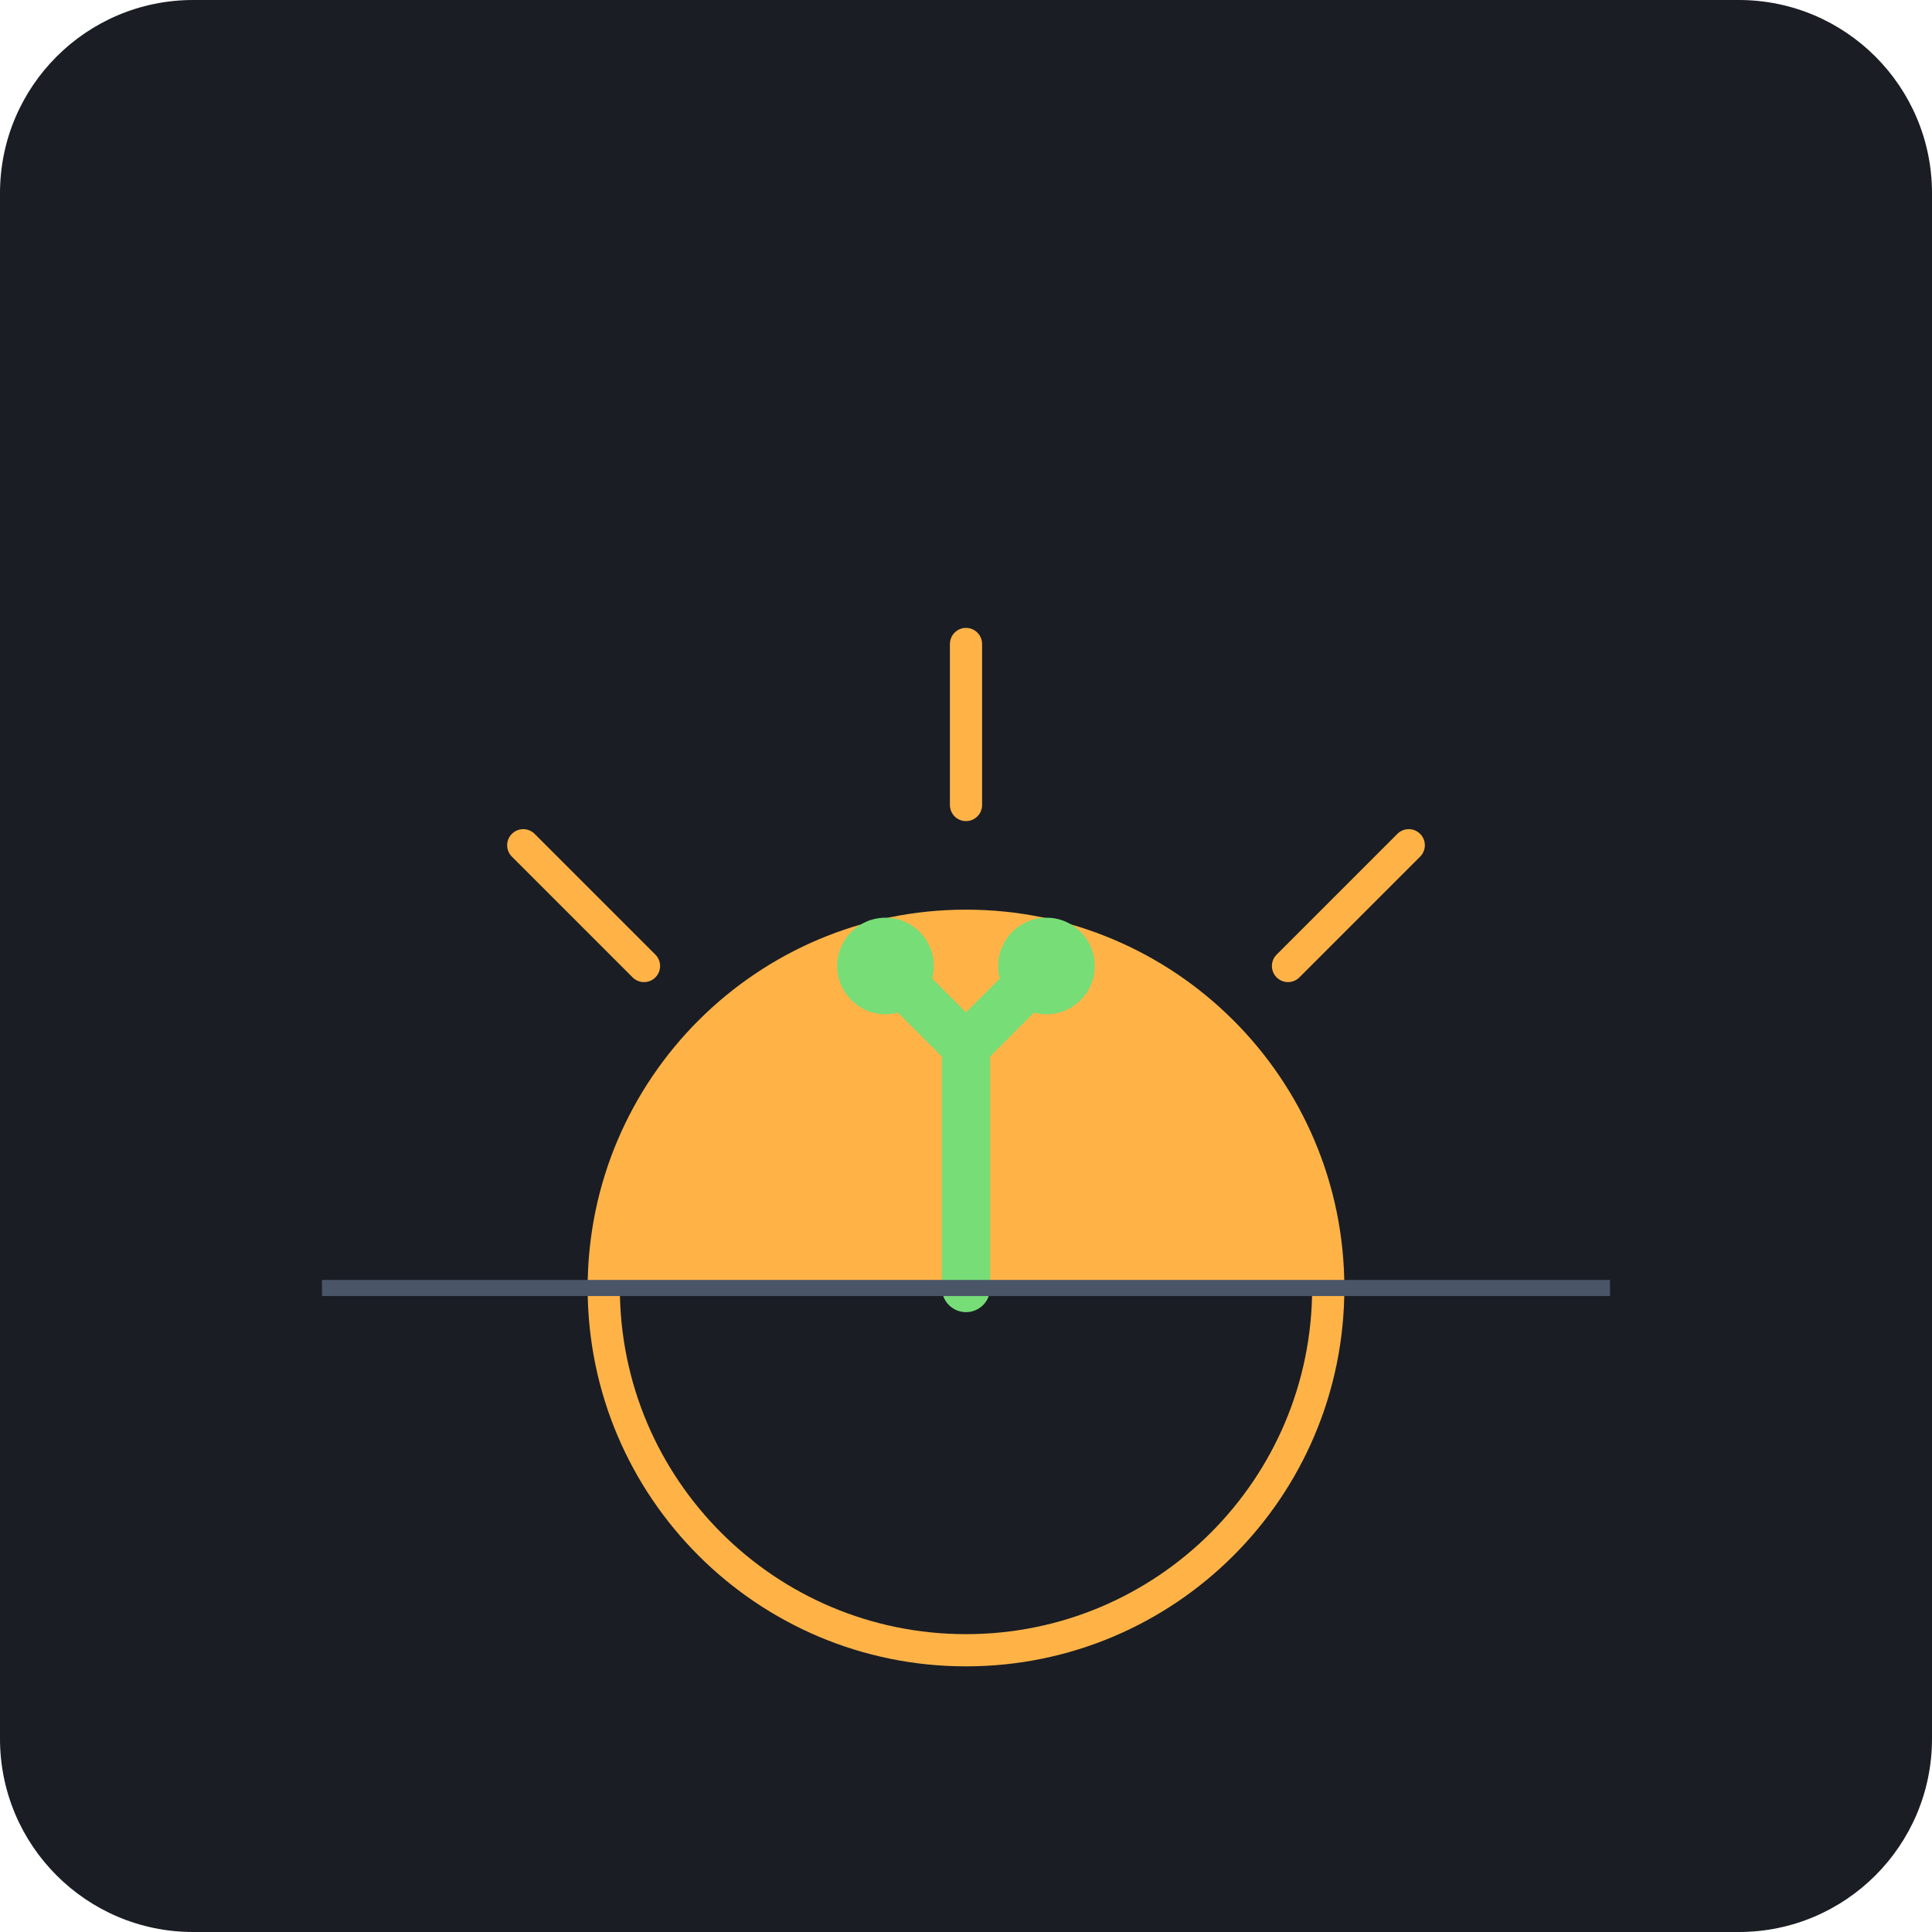
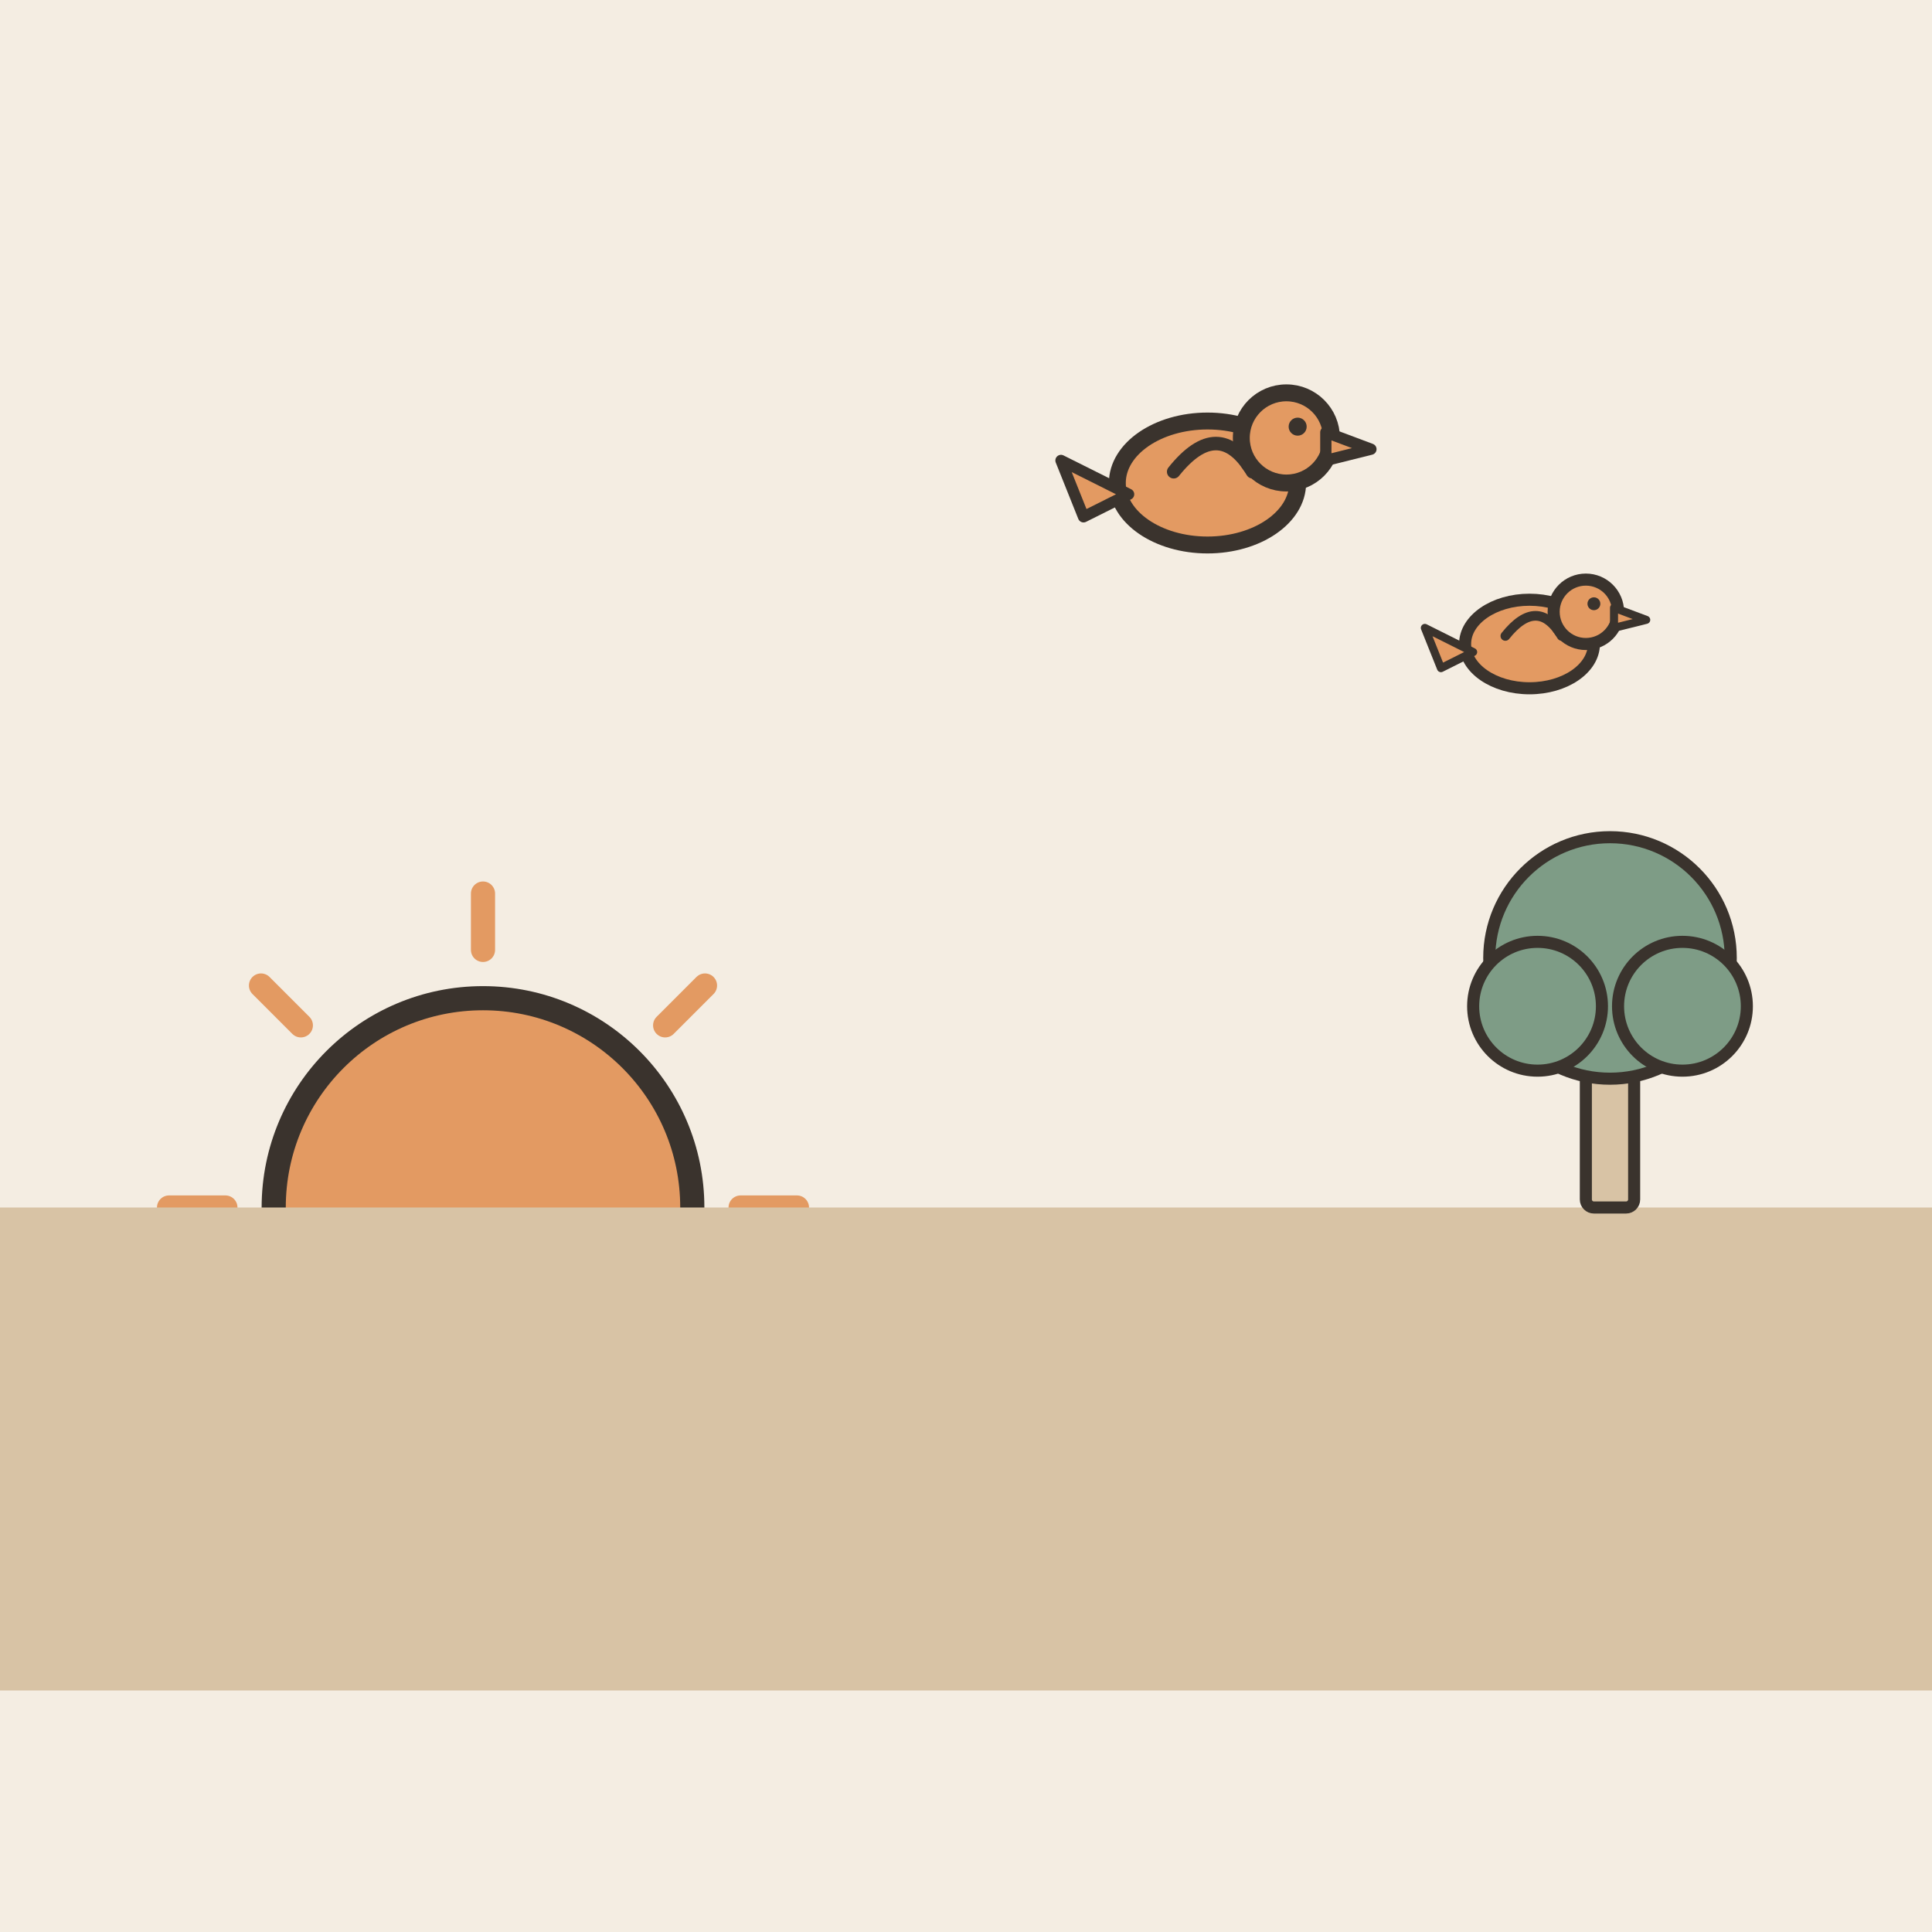
- <svg xmlns="http://www.w3.org/2000/svg" viewBox="0 0 240 240">
-   <rect width="240" height="240" rx="24" fill="#1A1D24" />
-   <circle cx="120" cy="160" r="45" fill="#1A1D24" stroke="#FFB347" stroke-width="4" />
-   <path d="M75 160 A 45 45 0 0 1 165 160" fill="#FFB347" />
-   <line x1="120" y1="100" x2="120" y2="80" stroke="#FFB347" stroke-width="4" stroke-linecap="round" />
-   <line x1="160" y1="120" x2="175" y2="105" stroke="#FFB347" stroke-width="4" stroke-linecap="round" />
-   <line x1="80" y1="120" x2="65" y2="105" stroke="#FFB347" stroke-width="4" stroke-linecap="round" />
-   <path d="M120 160 L120 130 M120 130 L110 120 M120 130 L130 120" stroke="#77DD77" stroke-width="6" stroke-linecap="round" />
-   <circle cx="110" cy="120" r="6" fill="#77DD77" />
-   <circle cx="130" cy="120" r="6" fill="#77DD77" />
-   <line x1="40" y1="160" x2="200" y2="160" stroke="#4A5568" stroke-width="2" />
+ <svg xmlns="http://www.w3.org/2000/svg" viewBox="0 0 240 240" data-style="editorial">
+   <rect width="240" height="240" fill="#F4EDE2" />
+   <path d="M92 150L99 150" stroke="#E39A62" stroke-width="3" stroke-linecap="round" fill="none" />
+   <path d="M82.627 172.627L87.577 177.577" stroke="#E39A62" stroke-width="3" stroke-linecap="round" fill="none" />
+   <path d="M60 182L60 189" stroke="#E39A62" stroke-width="3" stroke-linecap="round" fill="none" />
+   <path d="M37.373 172.627L32.423 177.577" stroke="#E39A62" stroke-width="3" stroke-linecap="round" fill="none" />
+   <path d="M28 150L21 150" stroke="#E39A62" stroke-width="3" stroke-linecap="round" fill="none" />
+   <path d="M37.373 127.373L32.423 122.423" stroke="#E39A62" stroke-width="3" stroke-linecap="round" fill="none" />
+   <path d="M60 118L60 111" stroke="#E39A62" stroke-width="3" stroke-linecap="round" fill="none" />
+   <path d="M82.627 127.373L87.577 122.423" stroke="#E39A62" stroke-width="3" stroke-linecap="round" fill="none" />
+   <circle cx="60" cy="150" r="26" fill="#E39A62" stroke="#3A332D" stroke-width="3" stroke-linecap="round" stroke-linejoin="round" />
+   <path d="M0 150L240 150L240 210L0 210Z" fill="#D8C3A5" />
+   <g transform="translate(150 60) scale(0.7 0.7)">
+     <ellipse cx="0" cy="0" rx="16" ry="11" fill="#E39A62" stroke="#3A332D" stroke-width="3" stroke-linecap="round" stroke-linejoin="round" />
+     <circle cx="14" cy="-8" r="8" fill="#E39A62" stroke="#3A332D" stroke-width="3" stroke-linecap="round" stroke-linejoin="round" />
+     <path d="M21 -9L29 -6L21 -4Z" fill="#E39A62" stroke="#3A332D" stroke-width="2" stroke-linecap="round" stroke-linejoin="round" />
+     <circle cx="16" cy="-10" r="1.6" fill="#3A332D" />
+     <path d="M-6 -2Q2 -12 8 -2" fill="none" stroke="#3A332D" stroke-width="2.4" stroke-linecap="round" stroke-linejoin="round" />
+     <path d="M-14 2L-26 -4L-22 6Z" fill="#E39A62" stroke="#3A332D" stroke-width="2" stroke-linecap="round" stroke-linejoin="round" />
+   </g>
+   <g transform="translate(190 80) scale(0.5 0.5)">
+     <ellipse cx="0" cy="0" rx="16" ry="11" fill="#E39A62" stroke="#3A332D" stroke-width="3" stroke-linecap="round" stroke-linejoin="round" />
+     <circle cx="14" cy="-8" r="8" fill="#E39A62" stroke="#3A332D" stroke-width="3" stroke-linecap="round" stroke-linejoin="round" />
+     <path d="M21 -9L29 -6L21 -4Z" fill="#E39A62" stroke="#3A332D" stroke-width="2" stroke-linecap="round" stroke-linejoin="round" />
+     <circle cx="16" cy="-10" r="1.6" fill="#3A332D" />
+     <path d="M-6 -2Q2 -12 8 -2" fill="none" stroke="#3A332D" stroke-width="2.4" stroke-linecap="round" stroke-linejoin="round" />
+     <path d="M-14 2L-26 -4L-22 6Z" fill="#E39A62" stroke="#3A332D" stroke-width="2" stroke-linecap="round" stroke-linejoin="round" />
+   </g>
+   <g transform="translate(200 150) scale(0.5 0.5)">
+     <rect x="-6" y="-40" width="12" height="40" rx="2" fill="#D8C3A5" stroke="#3A332D" stroke-width="3" stroke-linecap="round" stroke-linejoin="round" />
+     <circle cx="0" cy="-62" r="30" fill="#7E9C86" stroke="#3A332D" stroke-width="3" stroke-linecap="round" stroke-linejoin="round" />
+     <circle cx="-18" cy="-50" r="16" fill="#7E9C86" stroke="#3A332D" stroke-width="3" stroke-linecap="round" stroke-linejoin="round" />
+     <circle cx="18" cy="-50" r="16" fill="#7E9C86" stroke="#3A332D" stroke-width="3" stroke-linecap="round" stroke-linejoin="round" />
+   </g>
</svg>
